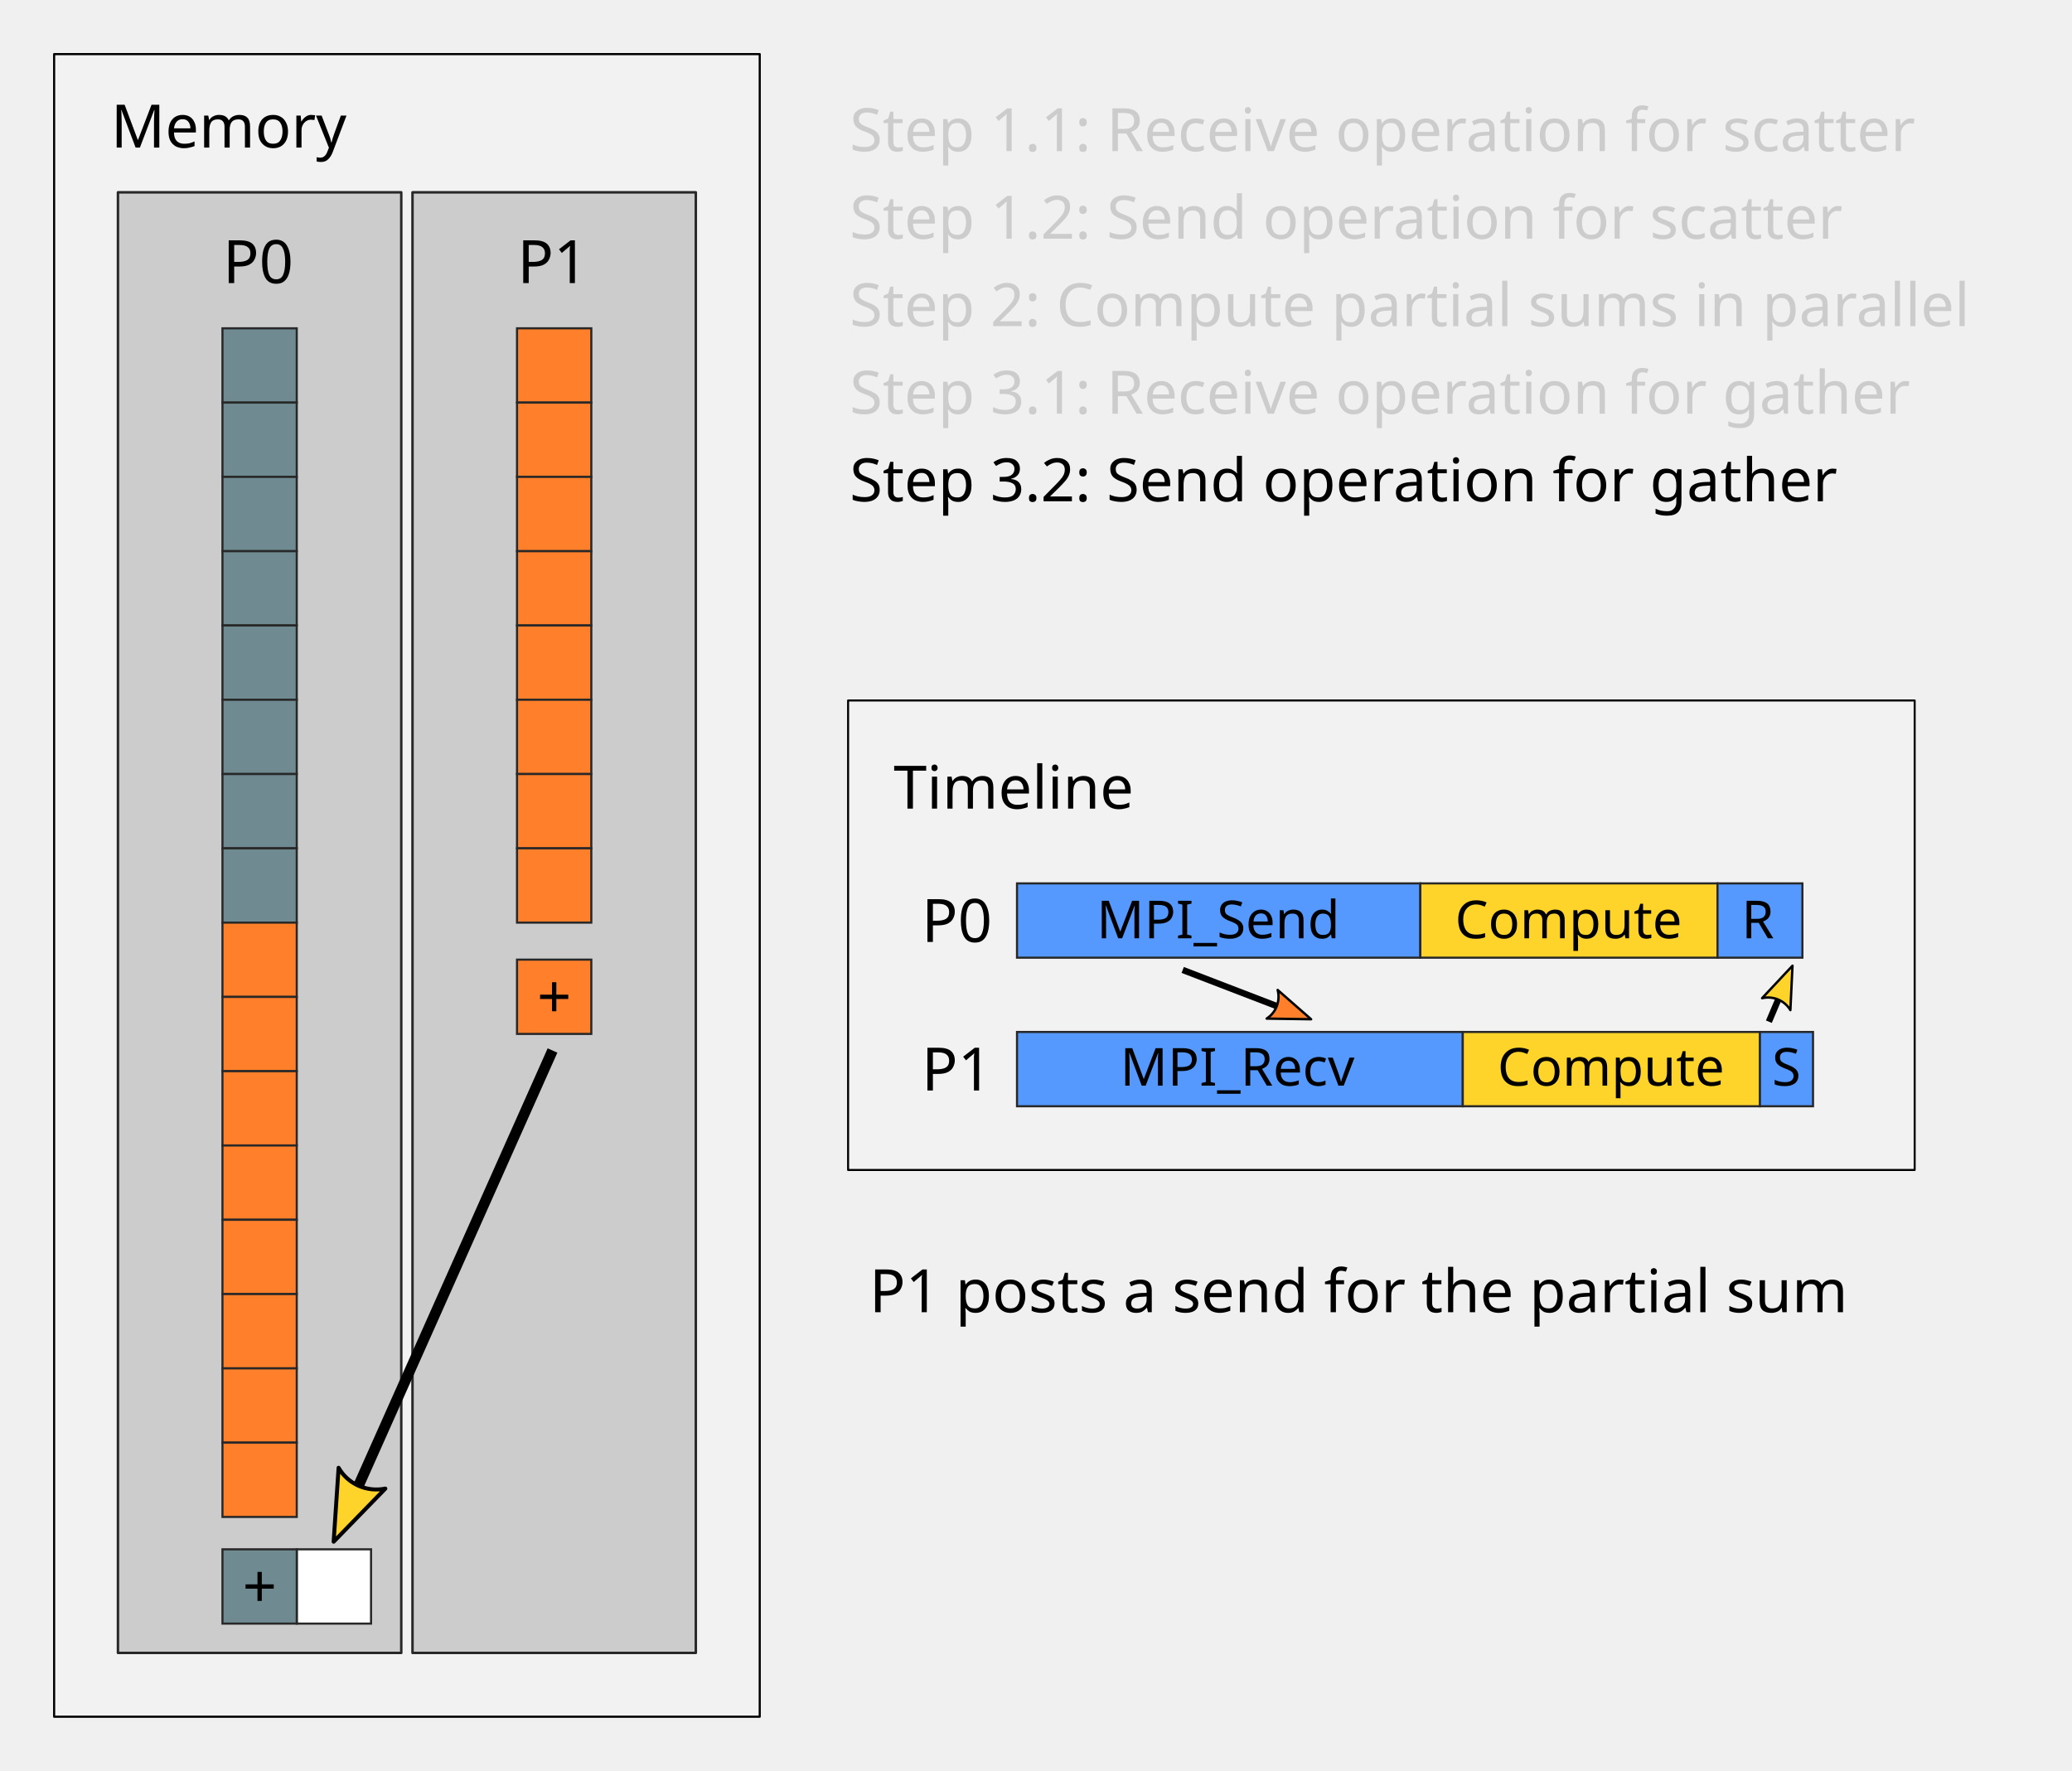
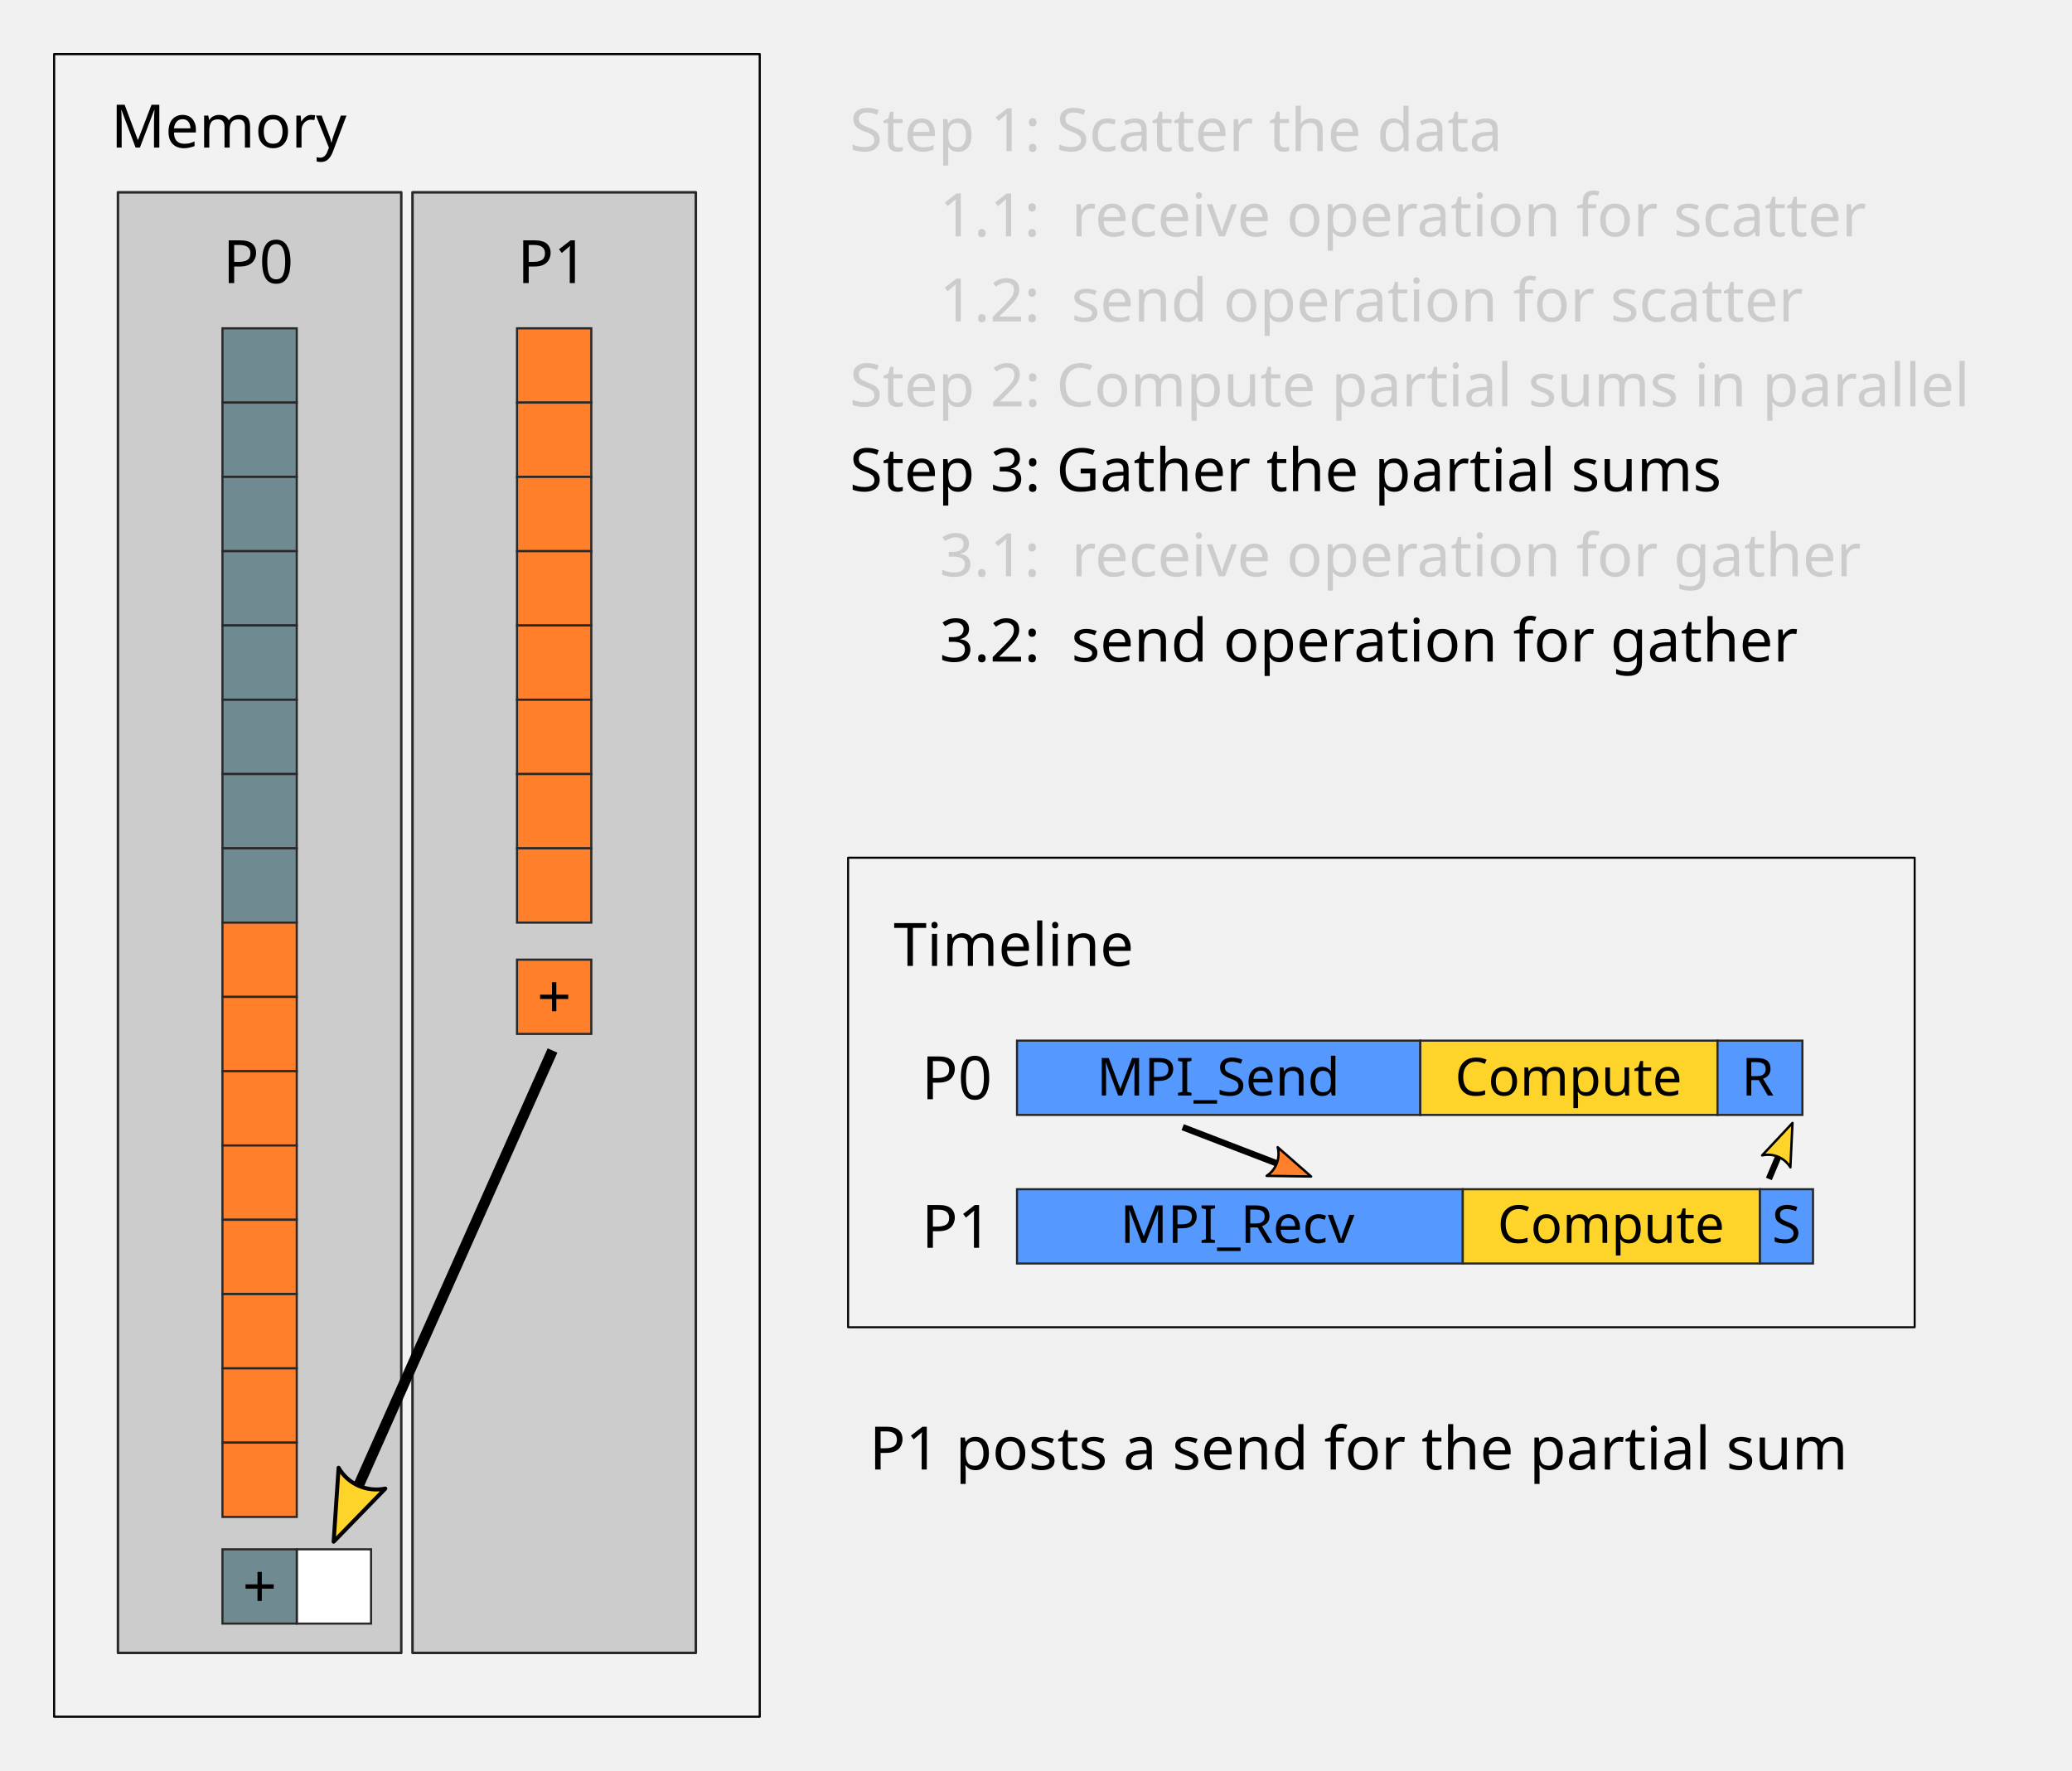
<svg xmlns="http://www.w3.org/2000/svg" width="195.221mm" height="166.861mm" viewBox="0 0 195.221 166.861" version="1.1" id="svg8">
  <defs id="defs2">
    <marker orient="auto" refY="0" refX="0" id="Arrow1Mend" style="overflow:visible">
      <path id="path899" d="M 0,0 5,-5 -12.5,0 5,5 Z" style="fill:#3f4db6;fill-opacity:1;fill-rule:evenodd;stroke:#3f4db6;stroke-width:1pt;stroke-opacity:1" transform="matrix(-0.4,0,0,-0.4,-4,0)" />
    </marker>
    <marker style="overflow:visible" id="marker4924" refX="0" refY="0" orient="auto">
      <path transform="scale(-0.6)" d="M 8.719,4.034 -2.207,0.016 8.719,-4.002 c -1.745,2.372 -1.735,5.617 -6e-7,8.035 z" style="fill:#3f4db6;fill-opacity:1;fill-rule:evenodd;stroke:#3f4db6;stroke-width:0.625;stroke-linejoin:round;stroke-opacity:1" id="path4922" />
    </marker>
    <marker style="overflow:visible" id="marker4872" refX="0" refY="0" orient="auto">
      <path transform="scale(-0.6)" d="M 8.719,4.034 -2.207,0.016 8.719,-4.002 c -1.745,2.372 -1.735,5.617 -6e-7,8.035 z" style="fill:#3f4db6;fill-opacity:1;fill-rule:evenodd;stroke:#3f4db6;stroke-width:0.625;stroke-linejoin:round;stroke-opacity:1" id="path4870" />
    </marker>
    <marker style="overflow:visible" id="marker4766" refX="0" refY="0" orient="auto">
      <path transform="scale(-0.6)" d="M 8.719,4.034 -2.207,0.016 8.719,-4.002 c -1.745,2.372 -1.735,5.617 -6e-7,8.035 z" style="fill:#3f4db6;fill-opacity:1;fill-rule:evenodd;stroke:#3f4db6;stroke-width:0.625;stroke-linejoin:round;stroke-opacity:1" id="path4764" />
    </marker>
    <marker orient="auto" refY="0" refX="0" id="Arrow2Mend" style="overflow:visible">
      <path id="path917" style="fill:#ff7f2a;fill-opacity:1;fill-rule:evenodd;stroke:#000000;stroke-width:0.625;stroke-linejoin:round;stroke-opacity:1" d="M 8.719,4.034 -2.207,0.016 8.719,-4.002 c -1.745,2.372 -1.735,5.617 -6e-7,8.035 z" transform="scale(-0.6)" />
    </marker>
    <marker orient="auto" refY="0" refX="0" id="Arrow2Mend-2" style="overflow:visible">
      <path id="path917-0" style="fill:#ffd42a;fill-opacity:1;fill-rule:evenodd;stroke:#000000;stroke-width:0.625;stroke-linejoin:round;stroke-opacity:1" d="M 8.719,4.034 -2.207,0.016 8.719,-4.002 c -1.745,2.372 -1.735,5.617 -6e-7,8.035 z" transform="scale(-0.6)" />
    </marker>
    <marker orient="auto" refY="0" refX="0" id="Arrow2Mend-9" style="overflow:visible">
      <path id="path917-7" style="fill:#ffd42a;fill-opacity:1;fill-rule:evenodd;stroke:#000000;stroke-width:0.625;stroke-linejoin:round;stroke-opacity:1" d="M 8.719,4.034 -2.207,0.016 8.719,-4.002 c -1.745,2.372 -1.735,5.617 -6e-7,8.035 z" transform="scale(-0.6)" />
    </marker>
    <marker orient="auto" refY="0" refX="0" id="Arrow2Mend-9-1" style="overflow:visible">
      <path id="path917-7-6" style="fill:#ff7f2a;fill-opacity:1;fill-rule:evenodd;stroke:#000000;stroke-width:0.625;stroke-linejoin:round;stroke-opacity:1" d="M 8.719,4.034 -2.207,0.016 8.719,-4.002 c -1.745,2.372 -1.735,5.617 -6e-7,8.035 z" transform="scale(-0.6)" />
    </marker>
  </defs>
  <g id="layer1" transform="translate(9.174208,-176.1741)">
-     <g id="g6332">
-       <rect y="242.176" x="70.733" height="44.241" width="100.49" id="rect304-7" style="fill:#f2f2f2;fill-opacity:1;stroke:#000000;stroke-width:0.19;stroke-linejoin:round;stroke-miterlimit:4;stroke-dasharray:none;stroke-dashoffset:0;stroke-opacity:1" />
-       <text id="text1400" y="252.37" x="75.011" style="font-style:normal;font-variant:normal;font-weight:normal;font-stretch:normal;font-size:5.644px;line-height:1.25;font-family:'Noto Sans';-inkscape-font-specification:'Noto Sans, Normal';font-variant-ligatures:normal;font-variant-caps:normal;font-variant-numeric:normal;text-align:start;letter-spacing:0px;word-spacing:0px;writing-mode:lr-tb;text-anchor:start;fill:#000000;fill-opacity:1;stroke:none;stroke-width:0.265" xml:space="preserve">
-         <tspan style="stroke-width:0.265" y="252.37" x="75.011" id="tspan1398">Timeline</tspan>
+     <g id="g4678">
+       <rect y="256.993" x="70.733" height="44.241" width="100.49" id="rect304-7" style="fill:#f2f2f2;fill-opacity:1;stroke:#000000;stroke-width:0.19;stroke-linejoin:round;stroke-miterlimit:4;stroke-dasharray:none;stroke-dashoffset:0;stroke-opacity:1" />
+       <text id="text1400" y="267.186" x="75.011" style="font-style:normal;font-variant:normal;font-weight:normal;font-stretch:normal;font-size:5.644px;line-height:1.25;font-family:'Noto Sans';-inkscape-font-specification:'Noto Sans, Normal';font-variant-ligatures:normal;font-variant-caps:normal;font-variant-numeric:normal;text-align:start;letter-spacing:0px;word-spacing:0px;writing-mode:lr-tb;text-anchor:start;fill:#000000;fill-opacity:1;stroke:none;stroke-width:0.265" xml:space="preserve">
+         <tspan style="stroke-width:0.265" y="267.186" x="75.011" id="tspan1398">Timeline</tspan>
      </text>
-       <g transform="translate(0,1.5875)" id="g1854">
+       <g transform="translate(0,16.40417)" id="g1854">
        <rect style="fill:#5599ff;fill-opacity:1;stroke:#282828;stroke-width:0.2;stroke-miterlimit:4;stroke-dasharray:none;stroke-dashoffset:0;stroke-opacity:1" id="rect10-1" width="38" height="7" x="86.647" y="257.825" />
        <text xml:space="preserve" style="font-style:normal;font-variant:normal;font-weight:normal;font-stretch:normal;font-size:5.644px;line-height:1.25;font-family:'Noto Sans';-inkscape-font-specification:'Noto Sans, Normal';font-variant-ligatures:normal;font-variant-caps:normal;font-variant-numeric:normal;text-align:start;letter-spacing:0px;word-spacing:0px;writing-mode:lr-tb;text-anchor:start;fill:#000000;fill-opacity:1;stroke:none;stroke-width:0.265" x="94.148" y="262.996" id="text1342">
          <tspan id="tspan1340" x="94.148" y="262.996" style="font-size:4.939px;stroke-width:0.265">MPI_Send</tspan>
        </text>
      </g>
-       <text id="text1143-2" y="264.931" x="77.661" style="font-style:normal;font-variant:normal;font-weight:normal;font-stretch:normal;font-size:5.644px;line-height:1.25;font-family:'Noto Sans';-inkscape-font-specification:'Noto Sans, Normal';font-variant-ligatures:normal;font-variant-caps:normal;font-variant-numeric:normal;text-align:start;letter-spacing:0px;word-spacing:0px;writing-mode:lr-tb;text-anchor:start;fill:#000000;fill-opacity:1;stroke:none;stroke-width:0.265" xml:space="preserve">
-         <tspan style="stroke-width:0.265" y="264.931" x="77.661" id="tspan1141-0">P0</tspan>
+       <text id="text1143-2" y="279.748" x="77.661" style="font-style:normal;font-variant:normal;font-weight:normal;font-stretch:normal;font-size:5.644px;line-height:1.25;font-family:'Noto Sans';-inkscape-font-specification:'Noto Sans, Normal';font-variant-ligatures:normal;font-variant-caps:normal;font-variant-numeric:normal;text-align:start;letter-spacing:0px;word-spacing:0px;writing-mode:lr-tb;text-anchor:start;fill:#000000;fill-opacity:1;stroke:none;stroke-width:0.265" xml:space="preserve">
+         <tspan style="stroke-width:0.265" y="279.748" x="77.661" id="tspan1141-0">P0</tspan>
      </text>
-       <g transform="translate(0,1.5875)" id="g1864">
+       <g transform="translate(0,16.40417)" id="g1864">
        <rect style="fill:#ffd42a;fill-opacity:1;stroke:#282828;stroke-width:0.2;stroke-miterlimit:4;stroke-dasharray:none;stroke-dashoffset:0;stroke-opacity:1" id="rect10-1-1-8" width="28" height="7" x="124.647" y="257.825" />
        <text xml:space="preserve" style="font-style:normal;font-variant:normal;font-weight:normal;font-stretch:normal;font-size:5.644px;line-height:1.25;font-family:'Noto Sans';-inkscape-font-specification:'Noto Sans, Normal';font-variant-ligatures:normal;font-variant-caps:normal;font-variant-numeric:normal;text-align:start;letter-spacing:0px;word-spacing:0px;writing-mode:lr-tb;text-anchor:start;fill:#000000;fill-opacity:1;stroke:none;stroke-width:0.265" x="127.92" y="262.996" id="text1342-8">
          <tspan id="tspan1340-2" x="127.92" y="262.996" style="font-size:4.939px;stroke-width:0.265">Compute</tspan>
        </text>
      </g>
-       <g transform="translate(0,1.5875)" id="g1874">
+       <g transform="translate(0,16.40417)" id="g1874">
        <rect style="fill:#5599ff;fill-opacity:1;stroke:#282828;stroke-width:0.2;stroke-miterlimit:4;stroke-dasharray:none;stroke-dashoffset:0;stroke-opacity:1" id="rect10-1-4" width="8" height="7" x="152.646" y="257.825" />
        <text xml:space="preserve" style="font-style:normal;font-variant:normal;font-weight:normal;font-stretch:normal;font-size:5.644px;line-height:1.25;font-family:'Noto Sans';-inkscape-font-specification:'Noto Sans, Normal';font-variant-ligatures:normal;font-variant-caps:normal;font-variant-numeric:normal;text-align:start;letter-spacing:0px;word-spacing:0px;writing-mode:lr-tb;text-anchor:start;fill:#000000;fill-opacity:1;stroke:none;stroke-width:0.265" x="154.908" y="262.996" id="text1458">
          <tspan id="tspan1456" x="154.908" y="262.996" style="font-size:4.939px;stroke-width:0.265">R</tspan>
        </text>
      </g>
-       <text id="text1143-2-1" y="278.931" x="77.661" style="font-style:normal;font-variant:normal;font-weight:normal;font-stretch:normal;font-size:5.644px;line-height:1.25;font-family:'Noto Sans';-inkscape-font-specification:'Noto Sans, Normal';font-variant-ligatures:normal;font-variant-caps:normal;font-variant-numeric:normal;text-align:start;letter-spacing:0px;word-spacing:0px;writing-mode:lr-tb;text-anchor:start;fill:#000000;fill-opacity:1;stroke:none;stroke-width:0.265" xml:space="preserve">
-         <tspan style="stroke-width:0.265" y="278.931" x="77.661" id="tspan1141-0-1">P1</tspan>
+       <text id="text1143-2-1" y="293.748" x="77.661" style="font-style:normal;font-variant:normal;font-weight:normal;font-stretch:normal;font-size:5.644px;line-height:1.25;font-family:'Noto Sans';-inkscape-font-specification:'Noto Sans, Normal';font-variant-ligatures:normal;font-variant-caps:normal;font-variant-numeric:normal;text-align:start;letter-spacing:0px;word-spacing:0px;writing-mode:lr-tb;text-anchor:start;fill:#000000;fill-opacity:1;stroke:none;stroke-width:0.265" xml:space="preserve">
+         <tspan style="stroke-width:0.265" y="293.748" x="77.661" id="tspan1141-0-1">P1</tspan>
      </text>
-       <g transform="translate(0,1.5875)" id="g1859">
+       <g transform="translate(0,16.40417)" id="g1859">
        <rect style="fill:#5599ff;fill-opacity:1;stroke:#282828;stroke-width:0.2;stroke-miterlimit:4;stroke-dasharray:none;stroke-dashoffset:0;stroke-opacity:1" id="rect10-1-6" width="42" height="7" x="86.647" y="271.825" />
        <text xml:space="preserve" style="font-style:normal;font-variant:normal;font-weight:normal;font-stretch:normal;font-size:5.644px;line-height:1.25;font-family:'Noto Sans';-inkscape-font-specification:'Noto Sans, Normal';font-variant-ligatures:normal;font-variant-caps:normal;font-variant-numeric:normal;text-align:start;letter-spacing:0px;word-spacing:0px;writing-mode:lr-tb;text-anchor:start;fill:#000000;fill-opacity:1;stroke:none;stroke-width:0.265" x="96.362" y="276.883" id="text1342-2">
          <tspan id="tspan1340-4" x="96.362" y="276.883" style="font-size:4.939px;stroke-width:0.265">MPI_Recv</tspan>
        </text>
      </g>
-       <g transform="translate(0,1.5875)" id="g1869">
+       <g transform="translate(0,16.40417)" id="g1869">
        <rect style="fill:#ffd42a;fill-opacity:1;stroke:#282828;stroke-width:0.2;stroke-miterlimit:4;stroke-dasharray:none;stroke-dashoffset:0;stroke-opacity:1" id="rect10-1-1" width="28" height="7" x="128.647" y="271.825" />
        <text xml:space="preserve" style="font-style:normal;font-variant:normal;font-weight:normal;font-stretch:normal;font-size:5.644px;line-height:1.25;font-family:'Noto Sans';-inkscape-font-specification:'Noto Sans, Normal';font-variant-ligatures:normal;font-variant-caps:normal;font-variant-numeric:normal;text-align:start;letter-spacing:0px;word-spacing:0px;writing-mode:lr-tb;text-anchor:start;fill:#000000;fill-opacity:1;stroke:none;stroke-width:0.265" x="131.92" y="276.883" id="text1342-8-4">
          <tspan id="tspan1340-2-5" x="131.92" y="276.883" style="font-size:4.939px;stroke-width:0.265">Compute</tspan>
        </text>
      </g>
-       <g transform="translate(0,1.5875)" id="g1879">
+       <g transform="translate(0,16.40417)" id="g1879">
        <rect style="fill:#5599ff;fill-opacity:1;stroke:#282828;stroke-width:0.2;stroke-miterlimit:4;stroke-dasharray:none;stroke-dashoffset:0;stroke-opacity:1" id="rect10-1-4-1" width="5" height="7" x="156.646" y="271.825" />
        <text xml:space="preserve" style="font-style:normal;font-variant:normal;font-weight:normal;font-stretch:normal;font-size:5.644px;line-height:1.25;font-family:'Noto Sans';-inkscape-font-specification:'Noto Sans, Normal';font-variant-ligatures:normal;font-variant-caps:normal;font-variant-numeric:normal;text-align:start;letter-spacing:0px;word-spacing:0px;writing-mode:lr-tb;text-anchor:start;fill:#000000;fill-opacity:1;stroke:none;stroke-width:0.265" x="157.781" y="276.883" id="text1462">
          <tspan id="tspan1460" x="157.781" y="276.883" style="font-size:4.939px;stroke-width:0.265">S</tspan>
        </text>
      </g>
-       <path id="path83" d="m 102.259,267.568 11.355,4.367" style="fill:#ff7f2a;fill-opacity:1;stroke:#000000;stroke-width:0.6;stroke-linecap:butt;stroke-linejoin:miter;stroke-miterlimit:4;stroke-dasharray:none;stroke-opacity:1;marker-end:url(#Arrow2Mend)" />
-       <path id="path83-9" d="m 157.487,272.444 1.922,-4.542" style="fill:#ffd42a;fill-opacity:1;stroke:#000000;stroke-width:0.6;stroke-linecap:butt;stroke-linejoin:miter;stroke-miterlimit:4;stroke-dasharray:none;stroke-opacity:1;marker-end:url(#Arrow2Mend-2)" />
+       <path id="path83" d="m 102.259,282.385 11.355,4.367" style="fill:#ff7f2a;fill-opacity:1;stroke:#000000;stroke-width:0.6;stroke-linecap:butt;stroke-linejoin:miter;stroke-miterlimit:4;stroke-dasharray:none;stroke-opacity:1;marker-end:url(#Arrow2Mend)" />
+       <path id="path83-9" d="m 157.487,287.261 1.922,-4.542" style="fill:#ffd42a;fill-opacity:1;stroke:#000000;stroke-width:0.6;stroke-linecap:butt;stroke-linejoin:miter;stroke-miterlimit:4;stroke-dasharray:none;stroke-opacity:1;marker-end:url(#Arrow2Mend-2)" />
    </g>
-     <g id="g7094">
+     <g id="g1082">
      <rect y="181.274" x="-4.074" height="156.661" width="66.481" id="rect304" style="fill:#f2f2f2;fill-opacity:1;stroke:#000000;stroke-width:0.2;stroke-linejoin:round;stroke-miterlimit:4;stroke-dasharray:none;stroke-dashoffset:0;stroke-opacity:1" />
      <rect y="194.296" x="29.691" height="137.626" width="26.694" id="rect1105-8" style="fill:#cccccc;fill-opacity:1;stroke:#282828;stroke-width:0.235;stroke-linejoin:round;stroke-miterlimit:4;stroke-dasharray:none;stroke-dashoffset:0;stroke-opacity:1" />
      <rect y="194.296" x="1.939" height="137.626" width="26.694" id="rect1105" style="fill:#cccccc;fill-opacity:1;stroke:#282828;stroke-width:0.235;stroke-linejoin:round;stroke-miterlimit:4;stroke-dasharray:none;stroke-dashoffset:0;stroke-opacity:1" />
      <g transform="translate(1.058333)" id="g1318">
        <rect style="fill:#ff7f2a;fill-opacity:1;stroke:#282828;stroke-width:0.2;stroke-miterlimit:4;stroke-dasharray:none;stroke-dashoffset:0;stroke-opacity:1" id="rect10" width="7" height="7" x="38.48" y="207.109" />
        <rect style="fill:#ff7f2a;fill-opacity:1;stroke:#282828;stroke-width:0.2;stroke-miterlimit:4;stroke-dasharray:none;stroke-dashoffset:0;stroke-opacity:1" id="rect10-9" width="7" height="7" x="38.48" y="214.109" />
        <rect style="fill:#ff7f2a;fill-opacity:1;stroke:#282828;stroke-width:0.2;stroke-miterlimit:4;stroke-dasharray:none;stroke-dashoffset:0;stroke-opacity:1" id="rect10-4" width="7" height="7" x="38.48" y="221.109" />
        <rect style="fill:#ff7f2a;fill-opacity:1;stroke:#282828;stroke-width:0.2;stroke-miterlimit:4;stroke-dasharray:none;stroke-dashoffset:0;stroke-opacity:1" id="rect10-6" width="7" height="7" x="38.48" y="228.109" />
        <rect style="fill:#ff7f2a;fill-opacity:1;stroke:#282828;stroke-width:0.2;stroke-miterlimit:4;stroke-dasharray:none;stroke-dashoffset:0;stroke-opacity:1" id="rect10-9-9" width="7" height="7" x="38.48" y="235.109" />
        <rect style="fill:#ff7f2a;fill-opacity:1;stroke:#282828;stroke-width:0.2;stroke-miterlimit:4;stroke-dasharray:none;stroke-dashoffset:0;stroke-opacity:1" id="rect10-4-2" width="7" height="7" x="38.48" y="242.109" />
        <rect style="fill:#ff7f2a;fill-opacity:1;stroke:#282828;stroke-width:0.2;stroke-miterlimit:4;stroke-dasharray:none;stroke-dashoffset:0;stroke-opacity:1" id="rect10-71" width="7" height="7" x="38.48" y="249.109" />
        <rect style="fill:#ff7f2a;fill-opacity:1;stroke:#282828;stroke-width:0.2;stroke-miterlimit:4;stroke-dasharray:none;stroke-dashoffset:0;stroke-opacity:1" id="rect10-9-2" width="7" height="7" x="38.48" y="256.109" />
      </g>
      <g id="g1328">
        <rect style="fill:#6f8a91;fill-opacity:1;stroke:#282828;stroke-width:0.2;stroke-miterlimit:4;stroke-dasharray:none;stroke-dashoffset:0;stroke-opacity:1" id="rect10-7" width="7" height="7" x="11.786" y="207.109" />
        <rect style="fill:#6f8a91;fill-opacity:1;stroke:#282828;stroke-width:0.2;stroke-miterlimit:4;stroke-dasharray:none;stroke-dashoffset:0;stroke-opacity:1" id="rect10-7-6" width="7" height="7" x="11.786" y="214.109" />
        <rect style="fill:#6f8a91;fill-opacity:1;stroke:#282828;stroke-width:0.2;stroke-miterlimit:4;stroke-dasharray:none;stroke-dashoffset:0;stroke-opacity:1" id="rect10-7-3" width="7" height="7" x="11.786" y="221.109" />
        <rect style="fill:#6f8a91;fill-opacity:1;stroke:#282828;stroke-width:0.2;stroke-miterlimit:4;stroke-dasharray:none;stroke-dashoffset:0;stroke-opacity:1" id="rect10-7-1" width="7" height="7" x="11.786" y="228.109" />
        <rect style="fill:#6f8a91;fill-opacity:1;stroke:#282828;stroke-width:0.2;stroke-miterlimit:4;stroke-dasharray:none;stroke-dashoffset:0;stroke-opacity:1" id="rect10-7-6-9" width="7" height="7" x="11.786" y="235.109" />
        <rect style="fill:#6f8a91;fill-opacity:1;stroke:#282828;stroke-width:0.2;stroke-miterlimit:4;stroke-dasharray:none;stroke-dashoffset:0;stroke-opacity:1" id="rect10-7-3-7" width="7" height="7" x="11.786" y="242.109" />
        <rect style="fill:#6f8a91;fill-opacity:1;stroke:#282828;stroke-width:0.2;stroke-miterlimit:4;stroke-dasharray:none;stroke-dashoffset:0;stroke-opacity:1" id="rect10-7-5" width="7" height="7" x="11.786" y="249.109" />
        <rect style="fill:#6f8a91;fill-opacity:1;stroke:#282828;stroke-width:0.2;stroke-miterlimit:4;stroke-dasharray:none;stroke-dashoffset:0;stroke-opacity:1" id="rect10-7-6-2" width="7" height="7" x="11.786" y="256.109" />
      </g>
      <g id="g1338">
        <rect style="fill:#ff7f2a;fill-opacity:1;stroke:#282828;stroke-width:0.2;stroke-miterlimit:4;stroke-dasharray:none;stroke-dashoffset:0;stroke-opacity:1" id="rect10-7-3-70" width="7" height="7" x="11.786" y="263.109" />
        <rect style="fill:#ff7f2a;fill-opacity:1;stroke:#282828;stroke-width:0.2;stroke-miterlimit:4;stroke-dasharray:none;stroke-dashoffset:0;stroke-opacity:1" id="rect10-7-1-4" width="7" height="7" x="11.786" y="270.109" />
        <rect style="fill:#ff7f2a;fill-opacity:1;stroke:#282828;stroke-width:0.2;stroke-miterlimit:4;stroke-dasharray:none;stroke-dashoffset:0;stroke-opacity:1" id="rect10-7-6-9-1" width="7" height="7" x="11.786" y="277.109" />
        <rect style="fill:#ff7f2a;fill-opacity:1;stroke:#282828;stroke-width:0.2;stroke-miterlimit:4;stroke-dasharray:none;stroke-dashoffset:0;stroke-opacity:1" id="rect10-7-3-7-1" width="7" height="7" x="11.786" y="284.109" />
        <rect style="fill:#ff7f2a;fill-opacity:1;stroke:#282828;stroke-width:0.2;stroke-miterlimit:4;stroke-dasharray:none;stroke-dashoffset:0;stroke-opacity:1" id="rect10-7-37" width="7" height="7" x="11.786" y="291.109" />
        <rect style="fill:#ff7f2a;fill-opacity:1;stroke:#282828;stroke-width:0.2;stroke-miterlimit:4;stroke-dasharray:none;stroke-dashoffset:0;stroke-opacity:1" id="rect10-7-6-7" width="7" height="7" x="11.786" y="298.109" />
        <rect style="fill:#ff7f2a;fill-opacity:1;stroke:#282828;stroke-width:0.2;stroke-miterlimit:4;stroke-dasharray:none;stroke-dashoffset:0;stroke-opacity:1" id="rect10-7-3-3" width="7" height="7" x="11.786" y="305.109" />
        <rect style="fill:#ff7f2a;fill-opacity:1;stroke:#282828;stroke-width:0.2;stroke-miterlimit:4;stroke-dasharray:none;stroke-dashoffset:0;stroke-opacity:1" id="rect10-7-1-5" width="7" height="7" x="11.786" y="312.109" />
      </g>
      <text id="text1143" y="202.848" x="11.827" style="font-style:normal;font-variant:normal;font-weight:normal;font-stretch:normal;font-size:5.644px;line-height:1.25;font-family:'Noto Sans';-inkscape-font-specification:'Noto Sans, Normal';font-variant-ligatures:normal;font-variant-caps:normal;font-variant-numeric:normal;text-align:start;letter-spacing:0px;word-spacing:0px;writing-mode:lr-tb;text-anchor:start;fill:#000000;fill-opacity:1;stroke:none;stroke-width:0.265" xml:space="preserve">
        <tspan style="stroke-width:0.265" y="202.848" x="11.827" id="tspan1141">P0</tspan>
      </text>
      <text id="text1143-8" y="202.848" x="39.579" style="font-style:normal;font-variant:normal;font-weight:normal;font-stretch:normal;font-size:5.644px;line-height:1.25;font-family:'Noto Sans';-inkscape-font-specification:'Noto Sans, Normal';font-variant-ligatures:normal;font-variant-caps:normal;font-variant-numeric:normal;text-align:start;letter-spacing:0px;word-spacing:0px;writing-mode:lr-tb;text-anchor:start;fill:#000000;fill-opacity:1;stroke:none;stroke-width:0.265" xml:space="preserve">
        <tspan style="stroke-width:0.265" y="202.848" x="39.579" id="tspan1141-9">P1</tspan>
      </text>
      <path id="path83-2" d="M 42.882,275.159 22.792,320.231" style="fill:#ffd42a;fill-opacity:1;stroke:#000000;stroke-width:1;stroke-linecap:butt;stroke-linejoin:miter;stroke-miterlimit:4;stroke-dasharray:none;stroke-opacity:1;marker-end:url(#Arrow2Mend-9)" />
      <g id="g7156">
        <rect style="fill:#ff7f2a;fill-opacity:1;stroke:#282828;stroke-width:0.2;stroke-miterlimit:4;stroke-dasharray:none;stroke-dashoffset:0;stroke-opacity:1" id="rect10-7-1-5-6-5" width="7" height="7" x="39.538" y="266.597" />
        <text xml:space="preserve" style="font-style:normal;font-variant:normal;font-weight:normal;font-stretch:normal;font-size:5.644px;line-height:1.25;font-family:'Noto Sans';-inkscape-font-specification:'Noto Sans, Normal';font-variant-ligatures:normal;font-variant-caps:normal;font-variant-numeric:normal;text-align:start;letter-spacing:0px;word-spacing:0px;writing-mode:lr-tb;text-anchor:start;fill:#000000;fill-opacity:1;stroke:none;stroke-width:0.265" x="41.43" y="272.089" id="text7117">
          <tspan id="tspan7115" x="41.43" y="272.089" style="stroke-width:0.265">+</tspan>
        </text>
      </g>
      <rect y="322.16" x="18.786" height="7" width="7" id="rect10-6-3-3" style="fill:#ffffff;fill-opacity:1;stroke:#282828;stroke-width:0.2;stroke-miterlimit:4;stroke-dasharray:none;stroke-dashoffset:0;stroke-opacity:1" />
      <g id="g7166">
        <rect style="fill:#6f8a91;fill-opacity:1;stroke:#282828;stroke-width:0.2;stroke-miterlimit:4;stroke-dasharray:none;stroke-dashoffset:0;stroke-opacity:1" id="rect10-7-1-5-6" width="7" height="7" x="11.786" y="322.16" />
        <text xml:space="preserve" style="font-style:normal;font-variant:normal;font-weight:normal;font-stretch:normal;font-size:5.644px;line-height:1.25;font-family:'Noto Sans';-inkscape-font-specification:'Noto Sans, Normal';font-variant-ligatures:normal;font-variant-caps:normal;font-variant-numeric:normal;text-align:start;letter-spacing:0px;word-spacing:0px;writing-mode:lr-tb;text-anchor:start;fill:#000000;fill-opacity:1;stroke:none;stroke-width:0.265" x="13.678" y="327.652" id="text7117-3">
          <tspan id="tspan7115-4" x="13.678" y="327.652" style="stroke-width:0.265">+</tspan>
        </text>
      </g>
      <text id="text1268" y="190.08" x="1.273" style="font-style:normal;font-variant:normal;font-weight:normal;font-stretch:normal;font-size:5.644px;line-height:1.25;font-family:'Noto Sans';-inkscape-font-specification:'Noto Sans, Normal';font-variant-ligatures:normal;font-variant-caps:normal;font-variant-numeric:normal;text-align:start;letter-spacing:0px;word-spacing:0px;writing-mode:lr-tb;text-anchor:start;fill:#000000;fill-opacity:1;stroke:none;stroke-width:0.265" xml:space="preserve">
        <tspan style="stroke-width:0.265" y="190.08" x="1.273" id="tspan1266">Memory</tspan>
      </text>
    </g>
-     <text xml:space="preserve" style="font-style:normal;font-variant:normal;font-weight:normal;font-stretch:normal;font-size:5.644px;line-height:1.25;font-family:'Noto Sans';-inkscape-font-specification:'Noto Sans, Normal';font-variant-ligatures:normal;font-variant-caps:normal;font-variant-numeric:normal;text-align:start;letter-spacing:0px;word-spacing:0px;writing-mode:lr-tb;text-anchor:start;fill:#cccccc;fill-opacity:1;stroke:none;stroke-width:0.265" x="70.881" y="190.414" id="text1645">
-       <tspan id="tspan1643" x="70.881" y="190.414" style="fill:#cccccc;stroke-width:0.265">Step 1.1: Receive operation for scatter</tspan>
+     <text xml:space="preserve" style="font-style:normal;font-variant:normal;font-weight:normal;font-stretch:normal;font-size:5.644px;line-height:1.25;font-family:'Noto Sans';-inkscape-font-specification:'Noto Sans, Normal';font-variant-ligatures:normal;font-variant-caps:normal;font-variant-numeric:normal;text-align:start;letter-spacing:0px;word-spacing:0px;writing-mode:lr-tb;text-anchor:start;fill:#cccccc;fill-opacity:1;stroke:none;stroke-width:0.265;" x="70.881" y="190.414" id="text1645">
+       <tspan id="tspan1643" x="70.881" y="190.414" style="stroke-width:0.265;fill:#cccccc;">Step 1: Scatter the data</tspan>
    </text>
-     <text xml:space="preserve" style="font-style:normal;font-variant:normal;font-weight:normal;font-stretch:normal;font-size:5.644px;line-height:1.25;font-family:'Noto Sans';-inkscape-font-specification:'Noto Sans, Normal';font-variant-ligatures:normal;font-variant-caps:normal;font-variant-numeric:normal;text-align:start;letter-spacing:0px;word-spacing:0px;writing-mode:lr-tb;text-anchor:start;fill:#cccccc;fill-opacity:1;stroke:none;stroke-width:0.265" x="70.881" y="198.662" id="text1645-8">
-       <tspan id="tspan1643-3" x="70.881" y="198.662" style="fill:#cccccc;stroke-width:0.265">Step 1.2: Send operation for scatter</tspan>
+     <text xml:space="preserve" style="font-style:normal;font-variant:normal;font-weight:normal;font-stretch:normal;font-size:5.644px;line-height:1.25;font-family:'Noto Sans';-inkscape-font-specification:'Noto Sans, Normal';font-variant-ligatures:normal;font-variant-caps:normal;font-variant-numeric:normal;text-align:start;letter-spacing:0px;word-spacing:0px;writing-mode:lr-tb;text-anchor:start;fill:#cccccc;fill-opacity:1;stroke:none;stroke-width:0.265" x="79.347" y="206.464" id="text1645-8">
+       <tspan id="tspan1643-3" x="79.347" y="206.464" style="fill:#cccccc;stroke-width:0.265">1.2:  send operation for scatter</tspan>
    </text>
-     <text xml:space="preserve" style="font-style:normal;font-variant:normal;font-weight:normal;font-stretch:normal;font-size:5.644px;line-height:1.25;font-family:'Noto Sans';-inkscape-font-specification:'Noto Sans, Normal';font-variant-ligatures:normal;font-variant-caps:normal;font-variant-numeric:normal;text-align:start;letter-spacing:0px;word-spacing:0px;writing-mode:lr-tb;text-anchor:start;fill:#cccccc;fill-opacity:1;stroke:none;stroke-width:0.265" x="70.881" y="206.909" id="text1645-3">
-       <tspan id="tspan1643-8" x="70.881" y="206.909" style="fill:#cccccc;stroke-width:0.265">Step 2: Compute partial sums in parallel</tspan>
+     <text xml:space="preserve" style="font-style:normal;font-variant:normal;font-weight:normal;font-stretch:normal;font-size:5.644px;line-height:1.25;font-family:'Noto Sans';-inkscape-font-specification:'Noto Sans, Normal';font-variant-ligatures:normal;font-variant-caps:normal;font-variant-numeric:normal;text-align:start;letter-spacing:0px;word-spacing:0px;writing-mode:lr-tb;text-anchor:start;fill:#cccccc;fill-opacity:1;stroke:none;stroke-width:0.265;" x="70.881" y="214.459" id="text1645-3">
+       <tspan id="tspan1643-8" x="70.881" y="214.459" style="stroke-width:0.265;fill:#cccccc;">Step 2: Compute partial sums in parallel</tspan>
    </text>
-     <text xml:space="preserve" style="font-style:normal;font-variant:normal;font-weight:normal;font-stretch:normal;font-size:5.644px;line-height:1.25;font-family:'Noto Sans';-inkscape-font-specification:'Noto Sans, Normal';font-variant-ligatures:normal;font-variant-caps:normal;font-variant-numeric:normal;text-align:start;letter-spacing:0px;word-spacing:0px;writing-mode:lr-tb;text-anchor:start;fill:#cccccc;fill-opacity:1;stroke:none;stroke-width:0.265" x="70.881" y="215.157" id="text1645-6">
-       <tspan id="tspan1643-4" x="70.881" y="215.157" style="fill:#cccccc;stroke-width:0.265">Step 3.1: Receive operation for gather</tspan>
+     <text xml:space="preserve" style="font-style:normal;font-variant:normal;font-weight:normal;font-stretch:normal;font-size:5.644px;line-height:1.25;font-family:'Noto Sans';-inkscape-font-specification:'Noto Sans, Normal';font-variant-ligatures:normal;font-variant-caps:normal;font-variant-numeric:normal;text-align:start;letter-spacing:0px;word-spacing:0px;writing-mode:lr-tb;text-anchor:start;fill:#cccccc;fill-opacity:1;stroke:none;stroke-width:0.265" x="79.347" y="230.479" id="text1645-6">
+       <tspan id="tspan1643-4" x="79.347" y="230.479" style="fill:#cccccc;stroke-width:0.265">3.1:  receive operation for gather</tspan>
    </text>
-     <text xml:space="preserve" style="font-style:normal;font-variant:normal;font-weight:normal;font-stretch:normal;font-size:5.644px;line-height:1.25;font-family:'Noto Sans';-inkscape-font-specification:'Noto Sans, Normal';font-variant-ligatures:normal;font-variant-caps:normal;font-variant-numeric:normal;text-align:start;letter-spacing:0px;word-spacing:0px;writing-mode:lr-tb;text-anchor:start;fill:#000000;fill-opacity:1;stroke:none;stroke-width:0.265" x="70.881" y="223.404" id="text1645-65">
-       <tspan id="tspan1643-33" x="70.881" y="223.404" style="stroke-width:0.265">Step 3.2: Send operation for gather</tspan>
+     <text xml:space="preserve" style="font-style:normal;font-variant:normal;font-weight:normal;font-stretch:normal;font-size:5.644px;line-height:1.25;font-family:'Noto Sans';-inkscape-font-specification:'Noto Sans, Normal';font-variant-ligatures:normal;font-variant-caps:normal;font-variant-numeric:normal;text-align:start;letter-spacing:0px;word-spacing:0px;writing-mode:lr-tb;text-anchor:start;fill:#000000;fill-opacity:1;stroke:none;stroke-width:0.265" x="79.347" y="238.504" id="text1645-65">
+       <tspan id="tspan1643-33" x="79.347" y="238.504" style="stroke-width:0.265">3.2:  send operation for gather</tspan>
    </text>
-     <text xml:space="preserve" style="font-style:normal;font-variant:normal;font-weight:normal;font-stretch:normal;font-size:5.644px;line-height:1.25;font-family:'Noto Sans';-inkscape-font-specification:'Noto Sans, Normal';font-variant-ligatures:normal;font-variant-caps:normal;font-variant-numeric:normal;text-align:start;letter-spacing:0px;word-spacing:0px;writing-mode:lr-tb;text-anchor:start;fill:#000000;fill-opacity:1;stroke:none;stroke-width:0.265" x="72.736" y="299.823" id="text1709">
-       <tspan id="tspan1707" x="72.736" y="299.823" style="stroke-width:0.265">P1 posts a send for the partial sum</tspan>
+     <text xml:space="preserve" style="font-style:normal;font-variant:normal;font-weight:normal;font-stretch:normal;font-size:5.644px;line-height:1.25;font-family:'Noto Sans';-inkscape-font-specification:'Noto Sans, Normal';font-variant-ligatures:normal;font-variant-caps:normal;font-variant-numeric:normal;text-align:start;letter-spacing:0px;word-spacing:0px;writing-mode:lr-tb;text-anchor:start;fill:#000000;fill-opacity:1;stroke:none;stroke-width:0.265" x="72.736" y="314.64" id="text1709">
+       <tspan id="tspan1707" x="72.736" y="314.64" style="stroke-width:0.265">P1 posts a send for the partial sum</tspan>
+     </text>
+     <text xml:space="preserve" style="font-style:normal;font-variant:normal;font-weight:normal;font-stretch:normal;font-size:5.644px;line-height:1.25;font-family:'Noto Sans';-inkscape-font-specification:'Noto Sans, Normal';font-variant-ligatures:normal;font-variant-caps:normal;font-variant-numeric:normal;text-align:start;letter-spacing:0px;word-spacing:0px;writing-mode:lr-tb;text-anchor:start;fill:#cccccc;fill-opacity:1;stroke:none;stroke-width:0.265" x="79.347" y="198.439" id="text1645-7">
+       <tspan id="tspan1643-82" x="79.347" y="198.439" style="fill:#cccccc;stroke-width:0.265">1.1:  receive operation for scatter</tspan>
+     </text>
+     <text xml:space="preserve" style="font-style:normal;font-variant:normal;font-weight:normal;font-stretch:normal;font-size:5.644px;line-height:1.25;font-family:'Noto Sans';-inkscape-font-specification:'Noto Sans, Normal';font-variant-ligatures:normal;font-variant-caps:normal;font-variant-numeric:normal;text-align:start;letter-spacing:0px;word-spacing:0px;writing-mode:lr-tb;text-anchor:start;fill:#000000;fill-opacity:1;stroke:none;stroke-width:0.265" x="70.881" y="222.454" id="text1645-9">
+       <tspan id="tspan1643-6" x="70.881" y="222.454" style="stroke-width:0.265">Step 3: Gather the partial sums</tspan>
    </text>
  </g>
</svg>
